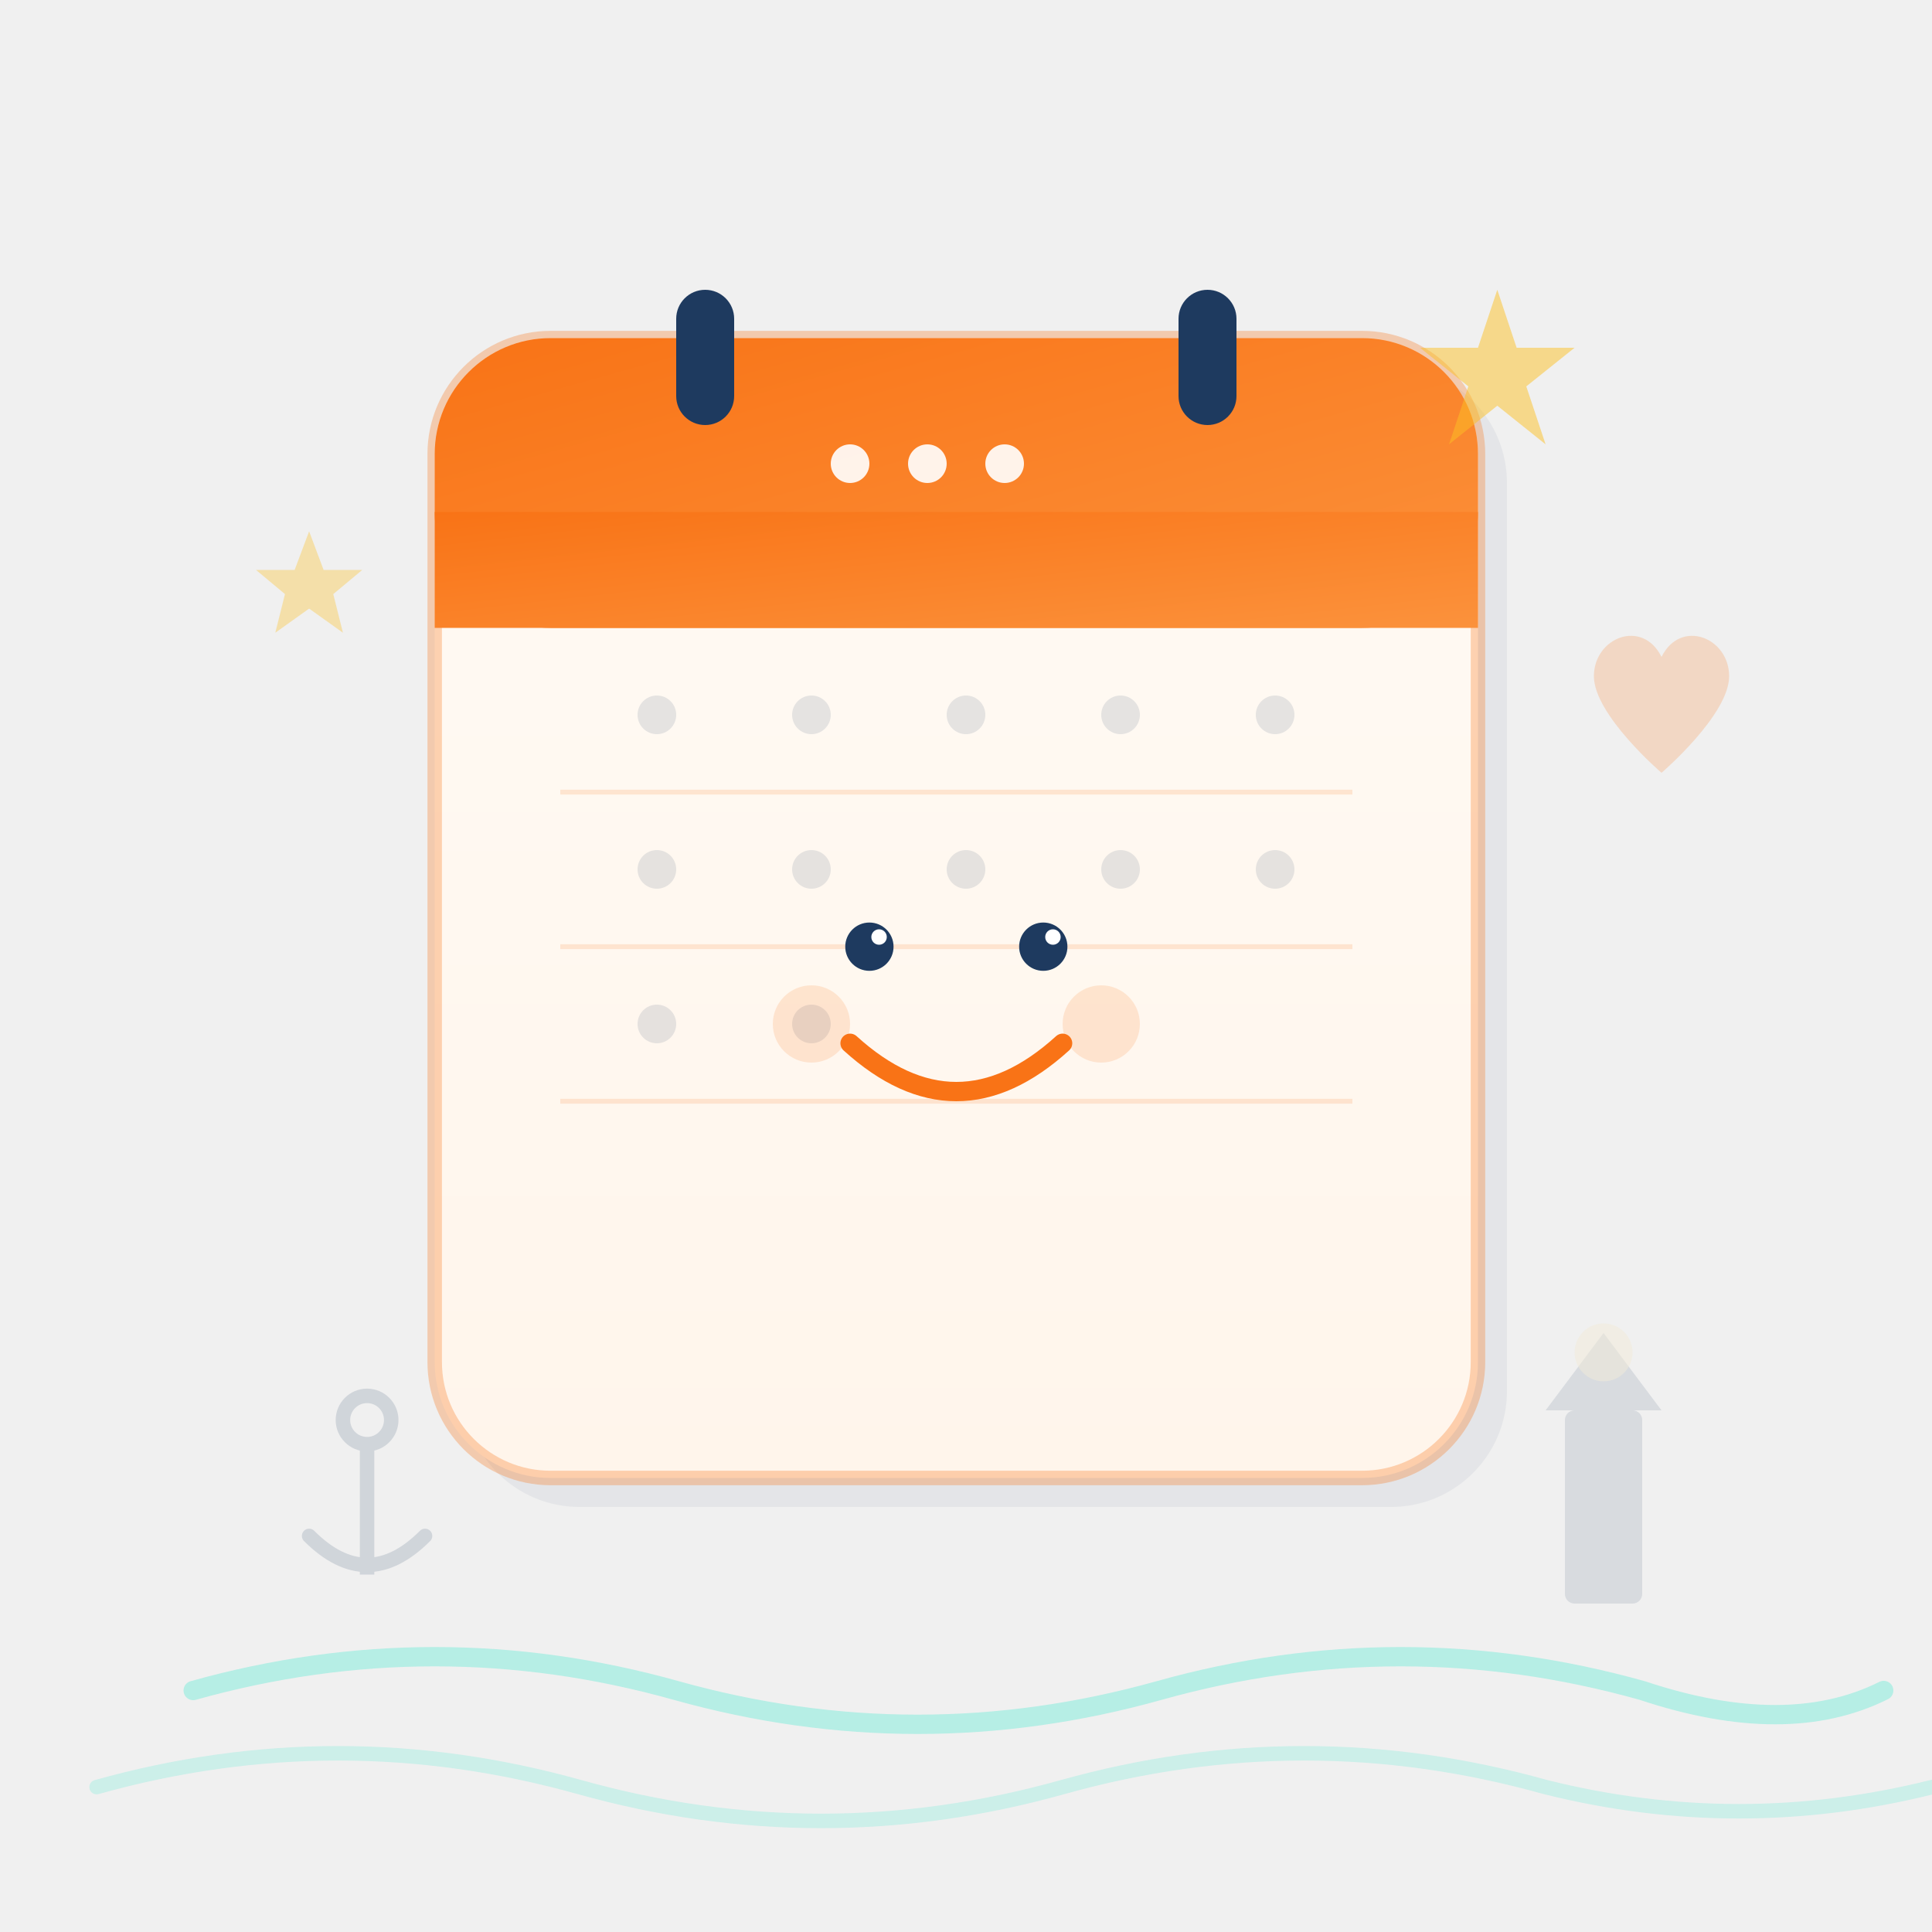
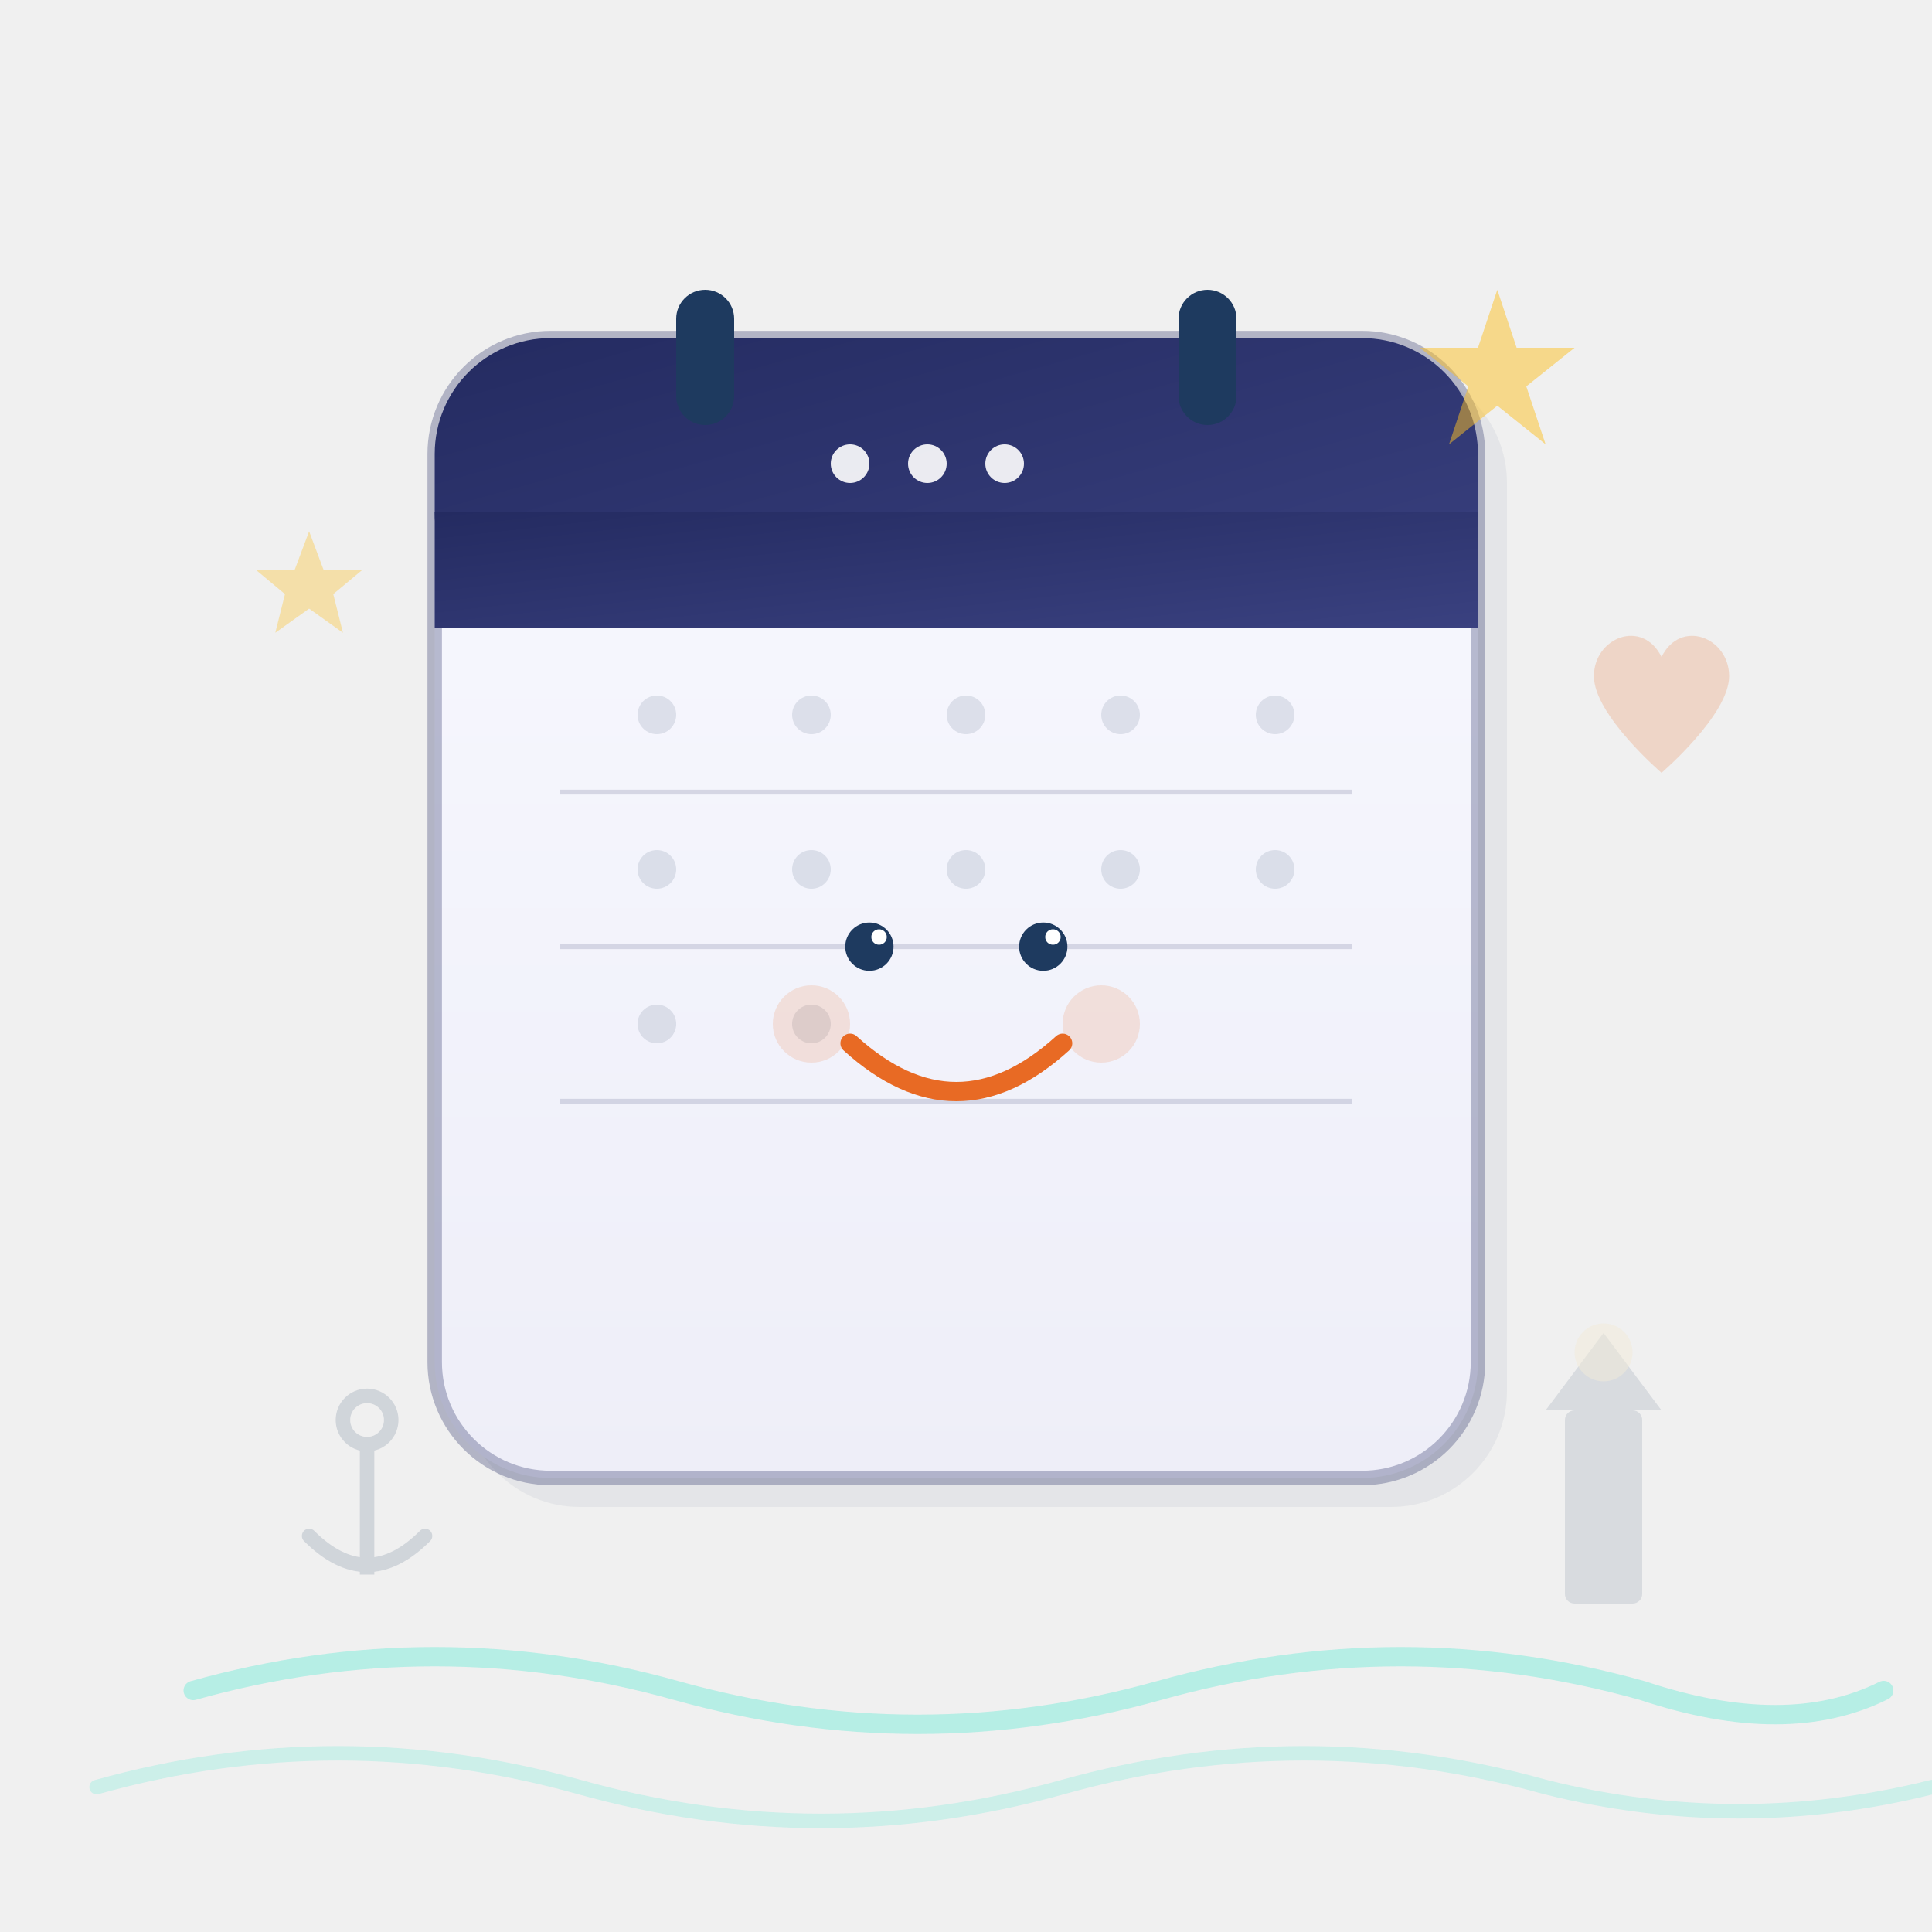
<svg xmlns="http://www.w3.org/2000/svg" viewBox="0 0 200 200">
  <defs>
    <linearGradient id="cal-body" x1="0" y1="0" x2="0" y2="1">
-       <stop offset="0%" stop-color="#FFFBF5" />
-       <stop offset="100%" stop-color="#FFF5EB" />
+       <stop offset="0%" stop-color="#F8F9FF" />
+       <stop offset="100%" stop-color="#EEEEF8" />
    </linearGradient>
    <linearGradient id="cal-header" x1="0" y1="0" x2="1" y2="1">
-       <stop offset="0%" stop-color="#F97316" />
-       <stop offset="100%" stop-color="#FB923C" />
+       <stop offset="0%" stop-color="#242B61" />
+       <stop offset="100%" stop-color="#3A4180" />
    </linearGradient>
  </defs>
  <path d="M20,175 Q45,168 70,175 Q95,182 120,175 Q145,168 170,175 Q185,180 195,175" fill="none" stroke="#5EEAD4" stroke-width="2" stroke-linecap="round" opacity="0.4" />
  <path d="M10,185 Q35,178 60,185 Q85,192 110,185 Q135,178 160,185 Q180,190 200,185" fill="none" stroke="#5EEAD4" stroke-width="1.5" stroke-linecap="round" opacity="0.25" />
  <g transform="translate(30, 145)" opacity="0.15" fill="#1E3A5F">
    <circle cx="8" cy="2" r="2.5" fill="none" stroke="#1E3A5F" stroke-width="1.5" />
    <line x1="8" y1="4" x2="8" y2="18" stroke="#1E3A5F" stroke-width="1.5" />
    <path d="M2,14 Q8,20 14,14" fill="none" stroke="#1E3A5F" stroke-width="1.5" stroke-linecap="round" />
  </g>
  <g transform="translate(158, 138)" opacity="0.12" fill="#1E3A5F">
    <rect x="4" y="8" width="8" height="20" rx="1" />
    <polygon points="2,8 8,0 14,8" />
    <circle cx="8" cy="2" r="3" fill="#FBBF24" opacity="0.5" />
  </g>
  <rect x="48" y="38" width="108" height="118" rx="12" fill="#1E3A5F" opacity="0.06" />
-   <rect x="45" y="35" width="108" height="118" rx="12" fill="url(#cal-body)" stroke="#F97316" stroke-width="1.5" stroke-opacity="0.3" />
+   <rect x="45" y="35" width="108" height="118" rx="12" fill="url(#cal-body)" stroke="#242B61" stroke-width="1.5" stroke-opacity="0.3" />
  <rect x="45" y="35" width="108" height="30" rx="12" fill="url(#cal-header)" />
  <rect x="45" y="53" width="108" height="12" fill="url(#cal-header)" />
  <rect x="70" y="30" width="6" height="14" rx="3" fill="#1E3A5F" />
  <rect x="122" y="30" width="6" height="14" rx="3" fill="#1E3A5F" />
  <circle cx="88" cy="48" r="2" fill="white" opacity="0.9" />
  <circle cx="96" cy="48" r="2" fill="white" opacity="0.9" />
  <circle cx="104" cy="48" r="2" fill="white" opacity="0.9" />
-   <line x1="58" y1="82" x2="140" y2="82" stroke="#F97316" stroke-width="0.5" opacity="0.15" />
-   <line x1="58" y1="98" x2="140" y2="98" stroke="#F97316" stroke-width="0.5" opacity="0.15" />
-   <line x1="58" y1="114" x2="140" y2="114" stroke="#F97316" stroke-width="0.5" opacity="0.15" />
+   <line x1="58" y1="82" x2="140" y2="82" stroke="#242B61" stroke-width="0.5" opacity="0.15" />
+   <line x1="58" y1="98" x2="140" y2="98" stroke="#242B61" stroke-width="0.5" opacity="0.15" />
+   <line x1="58" y1="114" x2="140" y2="114" stroke="#242B61" stroke-width="0.5" opacity="0.15" />
  <g fill="#1E3A5F" opacity="0.12">
    <circle cx="68" cy="74" r="2" />
    <circle cx="84" cy="74" r="2" />
    <circle cx="100" cy="74" r="2" />
    <circle cx="116" cy="74" r="2" />
    <circle cx="132" cy="74" r="2" />
    <circle cx="68" cy="90" r="2" />
    <circle cx="84" cy="90" r="2" />
    <circle cx="100" cy="90" r="2" />
    <circle cx="116" cy="90" r="2" />
    <circle cx="132" cy="90" r="2" />
    <circle cx="68" cy="106" r="2" />
    <circle cx="84" cy="106" r="2" />
  </g>
  <circle cx="90" cy="98" r="2.5" fill="#1E3A5F" />
  <circle cx="108" cy="98" r="2.5" fill="#1E3A5F" />
  <circle cx="91" cy="97" r="0.8" fill="white" />
  <circle cx="109" cy="97" r="0.8" fill="white" />
-   <circle cx="84" cy="106" r="4" fill="#F97316" opacity="0.15" />
-   <circle cx="114" cy="106" r="4" fill="#F97316" opacity="0.15" />
-   <path d="M88,108 Q99,118 110,108" fill="none" stroke="#F97316" stroke-width="2" stroke-linecap="round" />
+   <circle cx="84" cy="106" r="4" fill="#E86A24" opacity="0.15" />
+   <circle cx="114" cy="106" r="4" fill="#E86A24" opacity="0.15" />
+   <path d="M88,108 Q99,118 110,108" fill="none" stroke="#E86A24" stroke-width="2" stroke-linecap="round" />
  <g fill="#FBBF24">
    <path d="M155,30 L157,36 L163,36 L158,40 L160,46 L155,42 L150,46 L152,40 L147,36 L153,36 Z" opacity="0.5" />
    <path d="M32,55 L33.5,59 L37.5,59 L34.5,61.5 L35.5,65.5 L32,63 L28.5,65.5 L29.5,61.5 L26.5,59 L30.5,59 Z" opacity="0.35" />
  </g>
-   <path d="M165,70 C165,66 170,64 172,68 C174,64 179,66 179,70 C179,74 172,80 172,80 C172,80 165,74 165,70 Z" fill="#F97316" opacity="0.2" />
+   <path d="M165,70 C165,66 170,64 172,68 C174,64 179,66 179,70 C179,74 172,80 172,80 C172,80 165,74 165,70 Z" fill="#E86A24" opacity="0.2" />
</svg>
